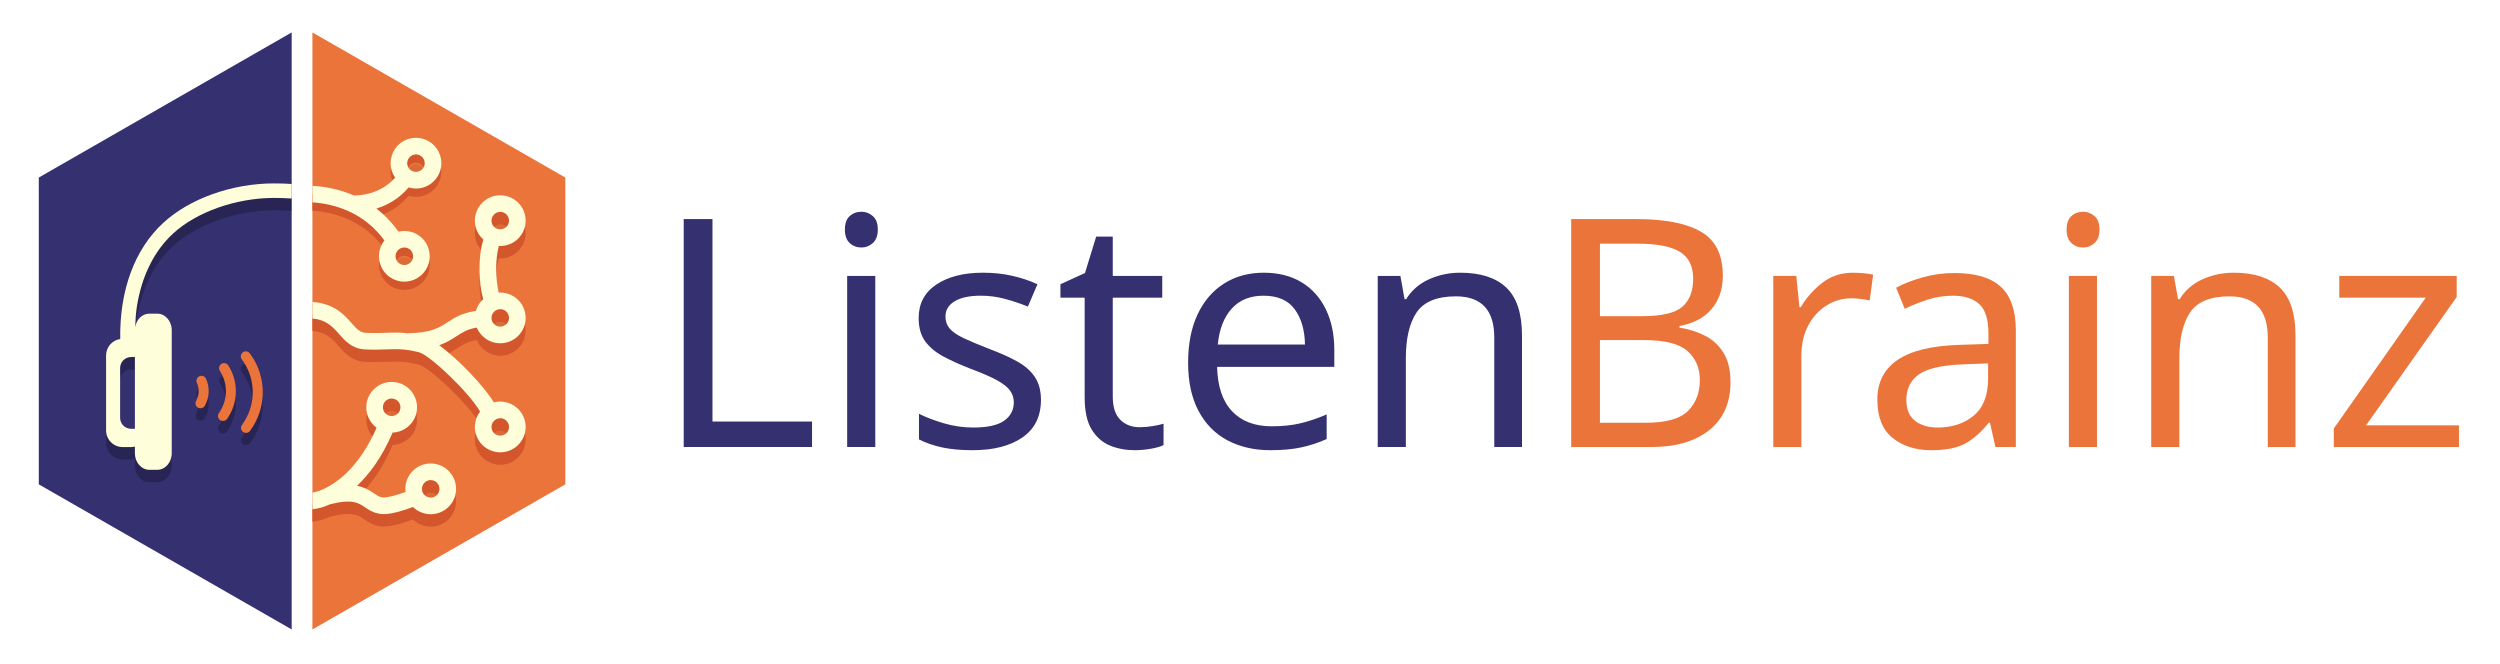
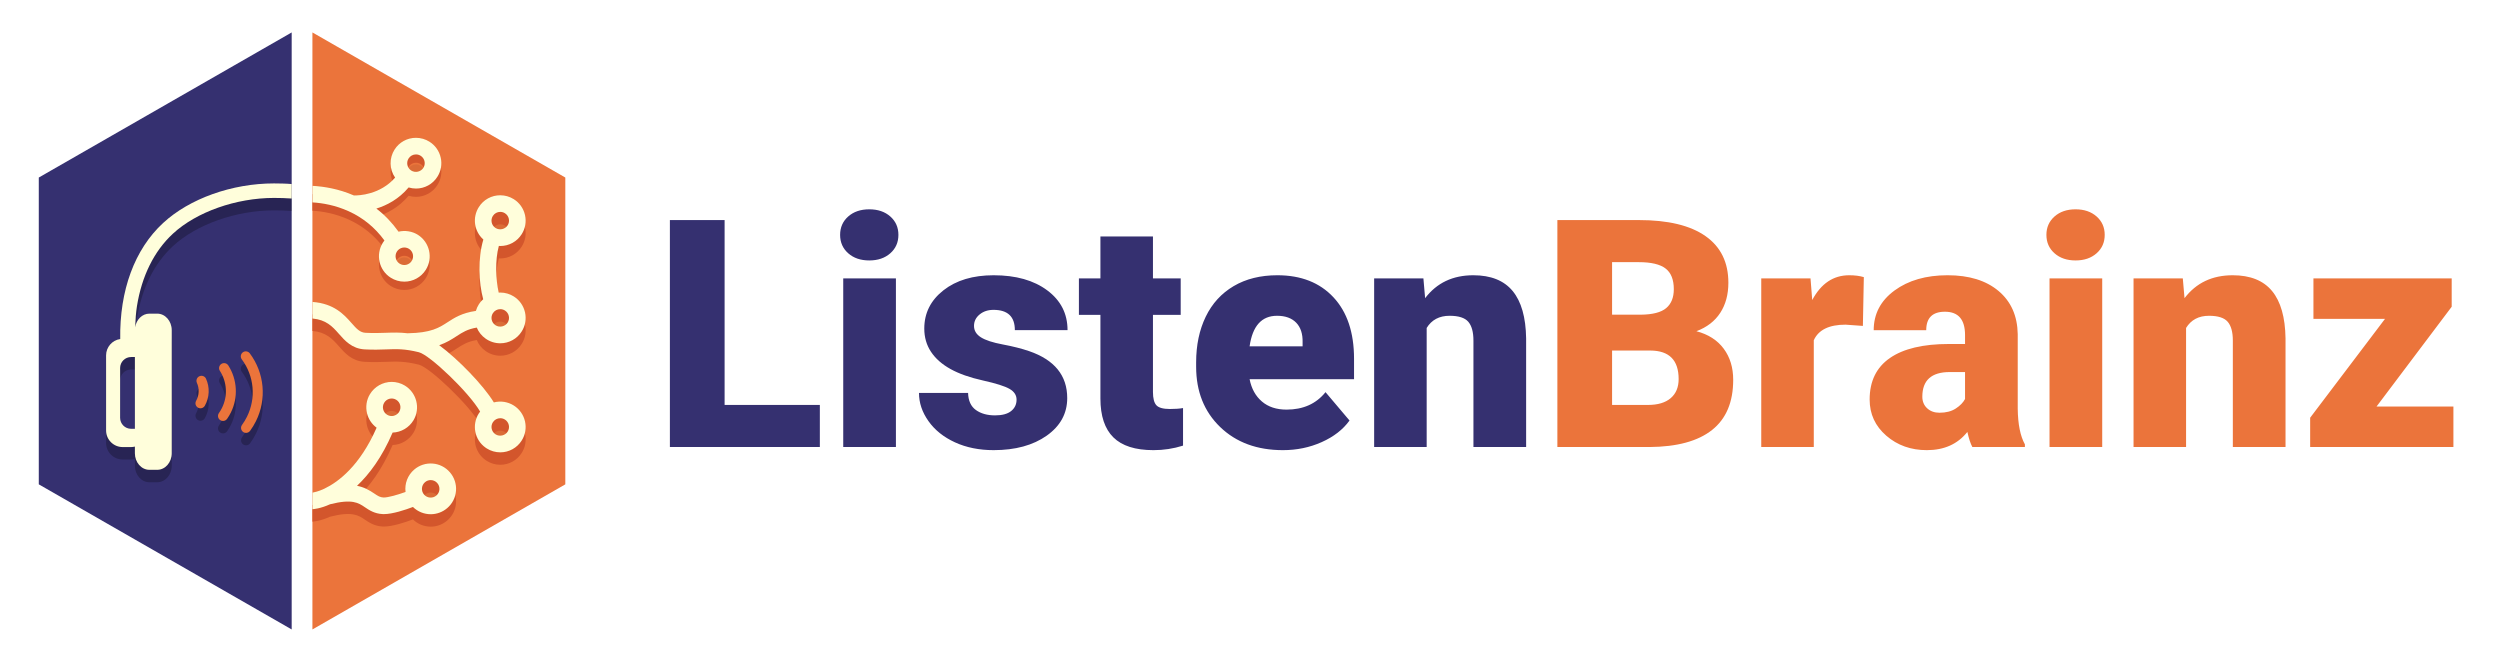
- <svg xmlns="http://www.w3.org/2000/svg" xmlns:xlink="http://www.w3.org/1999/xlink" viewBox="0 0 603 160">
-   <defs>
-     <path id="a" d="M0 0h603v160H0z" />
-   </defs>
-   <clipPath id="b">
-     <use xlink:href="#a" overflow="visible" />
-   </clipPath>
-   <path clip-path="url(#b)" fill="#EB743B" d="M75.354 7.823v144l61-35v-74z" />
-   <path clip-path="url(#b)" fill="#353070" d="M70.354 7.823l-61 35v74l61 35z" />
-   <g clip-path="url(#b)">
+ <svg xmlns="http://www.w3.org/2000/svg" xmlns:xlink="http://www.w3.org/1999/xlink" width="603" height="160">
+   <path fill="#EB743B" d="M75.354 7.823v144l61-35v-74z" />
+   <path fill="#353070" d="M70.354 7.823l-61 35v74l61 35z" />
+   <g opacity=".07">
    <defs>
-       <path id="c" d="M0 0h603v160H0z" />
+       <path id="a" d="M75.354 33.239h51.433v90.792H75.354z" />
    </defs>
-     <clipPath id="d">
-       <use xlink:href="#c" overflow="visible" />
+     <clipPath id="b">
+       <use xlink:href="#a" overflow="visible" />
    </clipPath>
-     <g opacity=".07" clip-path="url(#d)">
-       <defs>
-         <path id="e" d="M75.354 33.239h51.433v90.792H75.354z" />
-       </defs>
-       <clipPath id="f">
-         <use xlink:href="#e" overflow="visible" />
-       </clipPath>
-       <path clip-path="url(#f)" d="M92.657 99.557a2.1 2.1 0 011.819-1.03c.378 0 .752.104 1.078.297a2.12 2.12 0 01.735 2.898 2.097 2.097 0 01-1.817 1.032c-.379 0-.755-.105-1.084-.301a2.092 2.092 0 01-.964-1.294 2.1 2.1 0 01.233-1.602m12.602 22.362a2.121 2.121 0 01-2.981-.225 2.116 2.116 0 01.231-2.981 2.08 2.08 0 011.373-.512 2.117 2.117 0 012.109 2.278 2.086 2.086 0 01-.732 1.44M95.734 63.08a2.128 2.128 0 012.916-.656 2.12 2.12 0 01.66 2.919 2.115 2.115 0 01-2.919.661 2.128 2.128 0 01-.657-2.924m6.379-20.187c-.6.951-1.937 1.271-2.912.653l-.096-.062a2.107 2.107 0 01-.557-2.851 2.093 2.093 0 011.784-.98 2.11 2.11 0 011.781 3.24M118.88 54.491a2.096 2.096 0 011.783-.98c.4 0 .79.113 1.125.325.481.304.813.775.937 1.33a2.08 2.08 0 01-.28 1.584c-.597.951-1.938 1.273-2.912.653l-.093-.062a2.105 2.105 0 01-.56-2.85m0 23.463a2.096 2.096 0 011.783-.98c.4 0 .79.112 1.125.326.481.304.813.774.937 1.329a2.083 2.083 0 01-.28 1.585c-.597.95-1.938 1.271-2.912.652l-.093-.062a2.105 2.105 0 01-.56-2.85m0 26.303a2.099 2.099 0 011.783-.98c.4 0 .79.113 1.125.326.481.304.813.775.937 1.33a2.08 2.08 0 01-.28 1.584c-.597.951-1.938 1.271-2.912.653l-.093-.062a2.107 2.107 0 01-.56-2.851" />
-       <path clip-path="url(#f)" d="M108.53 113.927a6.11 6.11 0 00-8.631-.662 6.12 6.12 0 00-2.087 5.396c-1.949.701-4.258 1.366-5.328 1.332-.822-.043-1.302-.345-2.224-.971-1.172-.795-2.418-1.512-4.149-1.847 2.936-2.761 6.009-6.83 8.584-12.834a6.15 6.15 0 005.039-2.972c1.724-2.896.773-6.659-2.124-8.394a6.133 6.133 0 00-3.134-.864 6.154 6.154 0 00-5.261 2.986 6.079 6.079 0 00-.678 4.636 6.075 6.075 0 002.302 3.429c-4.053 9.218-9.219 13.08-12.565 14.685a2.016 2.016 0 00-.361.168c-1.186.531-2.05.704-2.558.808v4c.275-.03 1.884-.118 4.247-1.192 5.347-1.357 6.839-.354 8.407.709 1.021.692 2.291 1.554 4.263 1.655.099.006.204.009.308.009 2.11 0 5.172-1.022 7.021-1.723a6.132 6.132 0 004.285 1.75 6.112 6.112 0 003.983-1.476 6.072 6.072 0 002.119-4.176 6.072 6.072 0 00-1.458-4.452M92.657 97.151a2.114 2.114 0 013.632 2.165 2.097 2.097 0 01-1.817 1.032c-.379 0-.755-.105-1.084-.301a2.092 2.092 0 01-.964-1.294 2.101 2.101 0 01.233-1.602m12.602 22.363a2.121 2.121 0 01-2.981-.225 2.116 2.116 0 01.231-2.981 2.08 2.08 0 011.373-.512 2.117 2.117 0 012.109 2.278 2.086 2.086 0 01-.732 1.44M106.304 38.027a6.088 6.088 0 00-2.708-3.844 6.12 6.12 0 00-3.264-.944 6.076 6.076 0 00-5.174 2.85 6.108 6.108 0 00.144 6.758c-3.646 4.124-8.707 4.314-9.943 4.293-3.692-1.604-7.234-2.164-10.005-2.317v3.996c2.442.144 5.553.686 8.748 2.136.005.002.01.002.015.005 3.445 1.562 6.334 3.927 8.607 7.041a6.364 6.364 0 00-.381.538c-1.796 2.854-.943 6.643 1.903 8.444.98.622 2.111.951 3.269.951a6.105 6.105 0 005.183-2.851c1.806-2.851.951-6.642-1.908-8.453-1.384-.872-3.092-1.114-4.667-.755-1.538-2.155-3.323-4.017-5.345-5.567 2.517-.778 5.401-2.268 7.78-5.095a6.18 6.18 0 001.77.266 6.08 6.08 0 005.172-2.848 6.053 6.053 0 00.804-4.604m-10.57 22.647a2.128 2.128 0 012.916-.656 2.12 2.12 0 01.66 2.919 2.115 2.115 0 01-2.919.661 2.128 2.128 0 01-.657-2.924m6.379-20.187c-.6.951-1.937 1.271-2.912.653l-.096-.062a2.107 2.107 0 01-.557-2.851 2.093 2.093 0 011.784-.98 2.11 2.11 0 011.781 3.24" />
-       <path clip-path="url(#f)" d="M115 79.011a6.036 6.036 0 002.11 2.649 6.098 6.098 0 003.55 1.14 6.083 6.083 0 005.173-2.848 6.064 6.064 0 00.805-4.605 6.103 6.103 0 00-2.709-3.844 6.128 6.128 0 00-3.266-.944c-.125 0-.25.008-.375.018-.71-3.158-.919-7.769.035-11.265.113.011.225.024.337.024a6.08 6.08 0 005.173-2.848 6.062 6.062 0 00.805-4.604 6.103 6.103 0 00-2.709-3.844 6.128 6.128 0 00-3.266-.944 6.079 6.079 0 00-5.173 2.85 6.104 6.104 0 001.025 7.764c.021.02.048.037.071.059-1.349 4.518-1.145 10.324-.036 14.417-.144.132-.294.254-.426.399a6.327 6.327 0 00-.634.825 6.2 6.2 0 00-.71 1.578c-3.371.488-5.198 1.671-6.824 2.729-2.035 1.324-3.961 2.572-9.636 2.666-1.963-.23-3.552-.178-5.29-.116-1.43.052-2.91.105-4.848.003-1.335-.071-2.104-.882-3.458-2.424-1.803-2.055-4.219-4.648-9.369-5.022v4c3.295.299 4.796 1.887 6.356 3.667 1.487 1.694 3.175 3.615 6.256 3.782 2.118.114 3.76.052 5.208.001 2.491-.092 4.453-.161 7.855.683 2.608.644 12.099 9.674 14.774 14.323-.109.142-.219.282-.314.434-1.743 2.755-1.026 6.385 1.62 8.251.072.052.151.104.283.191.981.621 2.11.948 3.267.948a6.081 6.081 0 005.173-2.849 6.06 6.06 0 00.805-4.603 6.1 6.1 0 00-2.709-3.845 6.128 6.128 0 00-4.809-.749c-2.56-4.188-8.652-10.455-13.189-13.792 1.813-.628 3.05-1.436 4.212-2.188 1.427-.93 2.614-1.69 4.857-2.067m3.88-26.926a2.096 2.096 0 011.783-.98c.4 0 .79.113 1.125.325.481.304.813.775.937 1.33a2.08 2.08 0 01-.28 1.584c-.597.951-1.938 1.273-2.912.653l-.093-.062a2.105 2.105 0 01-.56-2.85m0 23.463a2.096 2.096 0 011.783-.98c.4 0 .79.112 1.125.326.481.304.813.774.937 1.329a2.083 2.083 0 01-.28 1.585c-.597.95-1.938 1.272-2.912.652l-.093-.062a2.105 2.105 0 01-.56-2.85m0 26.304a2.099 2.099 0 011.783-.98c.4 0 .79.113 1.125.326.481.304.813.775.937 1.33a2.08 2.08 0 01-.28 1.584c-.597.951-1.938 1.271-2.912.653l-.093-.062a2.107 2.107 0 01-.56-2.851" />
-     </g>
-     <path clip-path="url(#d)" fill="#D3562C" d="M108.53 116.927a6.11 6.11 0 00-8.631-.662 6.12 6.12 0 00-2.087 5.396c-1.949.701-4.258 1.366-5.328 1.332-.822-.043-1.302-.345-2.224-.971-1.172-.795-2.418-1.512-4.149-1.847 2.936-2.761 6.009-6.83 8.584-12.834a6.15 6.15 0 005.039-2.972c1.724-2.896.773-6.659-2.124-8.394a6.133 6.133 0 00-3.134-.864 6.154 6.154 0 00-5.261 2.986 6.079 6.079 0 00-.678 4.636 6.075 6.075 0 002.302 3.429c-4.053 9.218-9.219 13.08-12.565 14.685a2.016 2.016 0 00-.361.168c-1.186.531-2.05.704-2.558.808v4c.275-.03 1.884-.118 4.247-1.192 5.347-1.357 6.839-.354 8.407.709 1.021.692 2.291 1.554 4.263 1.655.099.006.204.009.308.009 2.11 0 5.172-1.022 7.021-1.723a6.132 6.132 0 004.285 1.75 6.112 6.112 0 003.983-1.476 6.072 6.072 0 002.119-4.176 6.072 6.072 0 00-1.458-4.452m-15.873-16.776a2.114 2.114 0 013.632 2.165 2.097 2.097 0 01-1.817 1.032c-.379 0-.755-.105-1.084-.301a2.092 2.092 0 01-.964-1.294 2.101 2.101 0 01.233-1.602m12.602 22.363a2.121 2.121 0 01-2.981-.225 2.116 2.116 0 01.231-2.981 2.08 2.08 0 011.373-.512 2.117 2.117 0 012.109 2.278 2.086 2.086 0 01-.732 1.44" />
-     <path clip-path="url(#d)" d="M84.355 53.434" />
-     <path clip-path="url(#d)" fill="#D3562C" d="M106.304 40.031a6.088 6.088 0 00-2.708-3.844 6.12 6.12 0 00-3.264-.944 6.076 6.076 0 00-5.174 2.85 6.108 6.108 0 00.144 6.758c-3.646 4.124-8.707 4.314-9.943 4.293-3.692-1.604-7.234-2.164-10.005-2.317v3.996c2.442.144 5.553.686 8.748 2.136.005.002.01.002.015.005 3.445 1.562 6.334 3.927 8.607 7.041a6.206 6.206 0 00-.381.538c-1.796 2.854-.943 6.643 1.903 8.444.98.622 2.111.951 3.269.951a6.105 6.105 0 005.183-2.851c1.806-2.851.951-6.642-1.908-8.453-1.384-.872-3.092-1.114-4.667-.755-1.538-2.155-3.323-4.017-5.345-5.567 2.517-.778 5.401-2.268 7.78-5.095a6.18 6.18 0 001.77.266 6.08 6.08 0 005.172-2.849 6.05 6.05 0 00.804-4.603m-10.57 22.647a2.128 2.128 0 012.916-.656 2.12 2.12 0 01.66 2.919 2.115 2.115 0 01-2.919.661 2.128 2.128 0 01-.657-2.924m6.379-20.187c-.6.951-1.937 1.271-2.912.653l-.096-.062a2.107 2.107 0 01-.557-2.851 2.093 2.093 0 011.784-.98 2.11 2.11 0 011.781 3.24" />
-     <path clip-path="url(#d)" fill="#D3562C" d="M115 82.011a6.036 6.036 0 002.11 2.649 6.098 6.098 0 003.55 1.14 6.081 6.081 0 005.173-2.849 6.063 6.063 0 00.805-4.604 6.103 6.103 0 00-2.709-3.844 6.128 6.128 0 00-3.266-.944c-.125 0-.25.008-.375.018-.71-3.158-.919-7.769.035-11.265.113.011.225.024.337.024a6.08 6.08 0 005.173-2.848 6.062 6.062 0 00.805-4.604 6.103 6.103 0 00-2.709-3.844 6.128 6.128 0 00-3.266-.944 6.079 6.079 0 00-5.173 2.85 6.104 6.104 0 001.025 7.764c.021.02.048.037.071.059-1.349 4.518-1.145 10.324-.036 14.417-.144.132-.294.254-.426.399a6.327 6.327 0 00-.634.825 6.2 6.2 0 00-.71 1.578c-3.371.488-5.198 1.671-6.824 2.729-2.035 1.323-3.961 2.571-9.636 2.665-1.963-.23-3.552-.178-5.29-.116-1.43.052-2.91.105-4.848.003-1.335-.071-2.104-.882-3.458-2.424-1.803-2.055-4.219-4.648-9.369-5.022v4c3.295.298 4.796 1.887 6.356 3.667 1.487 1.694 3.175 3.615 6.256 3.782 2.118.114 3.76.052 5.208.001 2.491-.092 4.453-.161 7.855.683 2.608.644 12.099 9.674 14.774 14.323-.109.142-.219.282-.314.434-1.743 2.755-1.026 6.385 1.62 8.251.072.052.151.104.283.191.981.621 2.11.948 3.267.948a6.081 6.081 0 005.173-2.849 6.06 6.06 0 00.805-4.603 6.1 6.1 0 00-2.709-3.845 6.128 6.128 0 00-4.809-.749c-2.56-4.188-8.652-10.455-13.189-13.792 1.813-.628 3.05-1.436 4.212-2.188 1.427-.929 2.614-1.689 4.857-2.066m3.88-26.926a2.096 2.096 0 011.783-.98c.4 0 .79.113 1.125.325.481.304.813.775.937 1.33a2.08 2.08 0 01-.28 1.584c-.597.951-1.938 1.273-2.912.653l-.093-.062a2.105 2.105 0 01-.56-2.85m0 23.463a2.096 2.096 0 011.783-.98c.4 0 .79.112 1.125.326.481.304.813.774.937 1.329a2.084 2.084 0 01-.28 1.585c-.597.95-1.938 1.271-2.912.652l-.093-.062a2.105 2.105 0 01-.56-2.85m0 26.304a2.099 2.099 0 011.783-.98c.4 0 .79.113 1.125.326.481.304.813.775.937 1.33a2.08 2.08 0 01-.28 1.584c-.597.951-1.938 1.271-2.912.653l-.093-.062a2.107 2.107 0 01-.56-2.851" />
-     <path clip-path="url(#d)" fill="#FFFEDB" d="M108.53 113.927a6.11 6.11 0 00-8.631-.662 6.12 6.12 0 00-2.087 5.396c-1.949.701-4.258 1.366-5.328 1.332-.822-.043-1.302-.345-2.224-.971-1.172-.795-2.418-1.512-4.149-1.847 2.936-2.761 6.009-6.83 8.584-12.834a6.15 6.15 0 005.039-2.972c1.724-2.896.773-6.659-2.124-8.394a6.133 6.133 0 00-3.134-.864 6.154 6.154 0 00-5.261 2.986 6.079 6.079 0 00-.678 4.636 6.075 6.075 0 002.302 3.429c-4.053 9.218-9.219 13.08-12.565 14.685a2.016 2.016 0 00-.361.168c-1.186.531-2.05.704-2.558.808v4c.275-.03 1.884-.118 4.247-1.192 5.347-1.357 6.839-.354 8.407.709 1.021.692 2.291 1.554 4.263 1.655.099.006.204.009.308.009 2.11 0 5.172-1.022 7.021-1.723a6.132 6.132 0 004.285 1.75 6.112 6.112 0 003.983-1.476 6.072 6.072 0 002.119-4.176 6.072 6.072 0 00-1.458-4.452M92.657 97.151a2.114 2.114 0 013.632 2.165 2.097 2.097 0 01-1.817 1.032c-.379 0-.755-.105-1.084-.301a2.092 2.092 0 01-.964-1.294 2.101 2.101 0 01.233-1.602m12.602 22.363a2.121 2.121 0 01-2.981-.225 2.116 2.116 0 01.231-2.981 2.08 2.08 0 011.373-.512 2.117 2.117 0 012.109 2.278 2.086 2.086 0 01-.732 1.44M106.304 38.027a6.088 6.088 0 00-2.708-3.844 6.12 6.12 0 00-3.264-.944 6.076 6.076 0 00-5.174 2.85 6.108 6.108 0 00.144 6.758c-3.646 4.124-8.707 4.314-9.943 4.293-3.692-1.604-7.234-2.164-10.005-2.317v3.996c2.442.144 5.553.686 8.748 2.136.005.002.01.002.015.005 3.445 1.562 6.334 3.927 8.607 7.041a6.364 6.364 0 00-.381.538c-1.796 2.854-.943 6.643 1.903 8.444.98.622 2.111.951 3.269.951a6.105 6.105 0 005.183-2.851c1.806-2.851.951-6.642-1.908-8.453-1.384-.872-3.092-1.114-4.667-.755-1.538-2.155-3.323-4.017-5.345-5.567 2.517-.778 5.401-2.268 7.78-5.095a6.18 6.18 0 001.77.266 6.08 6.08 0 005.172-2.848 6.053 6.053 0 00.804-4.604m-10.57 22.647a2.128 2.128 0 012.916-.656 2.12 2.12 0 01.66 2.919 2.115 2.115 0 01-2.919.661 2.128 2.128 0 01-.657-2.924m6.379-20.187c-.6.951-1.937 1.271-2.912.653l-.096-.062a2.107 2.107 0 01-.557-2.851 2.093 2.093 0 011.784-.98 2.11 2.11 0 011.781 3.24" />
-     <path clip-path="url(#d)" fill="#FFFEDB" d="M115 79.011a6.036 6.036 0 002.11 2.649 6.098 6.098 0 003.55 1.14 6.083 6.083 0 005.173-2.848 6.064 6.064 0 00.805-4.605 6.103 6.103 0 00-2.709-3.844 6.128 6.128 0 00-3.266-.944c-.125 0-.25.008-.375.018-.71-3.158-.919-7.769.035-11.265.113.011.225.024.337.024a6.08 6.08 0 005.173-2.848 6.062 6.062 0 00.805-4.604 6.103 6.103 0 00-2.709-3.844 6.128 6.128 0 00-3.266-.944 6.079 6.079 0 00-5.173 2.85 6.104 6.104 0 001.025 7.764c.021.02.048.037.071.059-1.349 4.518-1.145 10.324-.036 14.417-.144.132-.294.254-.426.399a6.327 6.327 0 00-.634.825 6.2 6.2 0 00-.71 1.578c-3.371.488-5.198 1.671-6.824 2.729-2.035 1.324-3.961 2.572-9.636 2.666-1.963-.23-3.552-.178-5.29-.116-1.43.052-2.91.105-4.848.003-1.335-.071-2.104-.882-3.458-2.424-1.803-2.055-4.219-4.648-9.369-5.022v4c3.295.299 4.796 1.887 6.356 3.667 1.487 1.694 3.175 3.615 6.256 3.782 2.118.114 3.76.052 5.208.001 2.491-.092 4.453-.161 7.855.683 2.608.644 12.099 9.674 14.774 14.323-.109.142-.219.282-.314.434-1.743 2.755-1.026 6.385 1.62 8.251.072.052.151.104.283.191.981.621 2.11.948 3.267.948a6.081 6.081 0 005.173-2.849 6.06 6.06 0 00.805-4.603 6.1 6.1 0 00-2.709-3.845 6.128 6.128 0 00-4.809-.749c-2.56-4.188-8.652-10.455-13.189-13.792 1.813-.628 3.05-1.436 4.212-2.188 1.427-.93 2.614-1.69 4.857-2.067m3.88-26.926a2.096 2.096 0 011.783-.98c.4 0 .79.113 1.125.325.481.304.813.775.937 1.33a2.08 2.08 0 01-.28 1.584c-.597.951-1.938 1.273-2.912.653l-.093-.062a2.105 2.105 0 01-.56-2.85m0 23.463a2.096 2.096 0 011.783-.98c.4 0 .79.112 1.125.326.481.304.813.774.937 1.329a2.083 2.083 0 01-.28 1.585c-.597.95-1.938 1.272-2.912.652l-.093-.062a2.105 2.105 0 01-.56-2.85m0 26.304a2.099 2.099 0 011.783-.98c.4 0 .79.113 1.125.326.481.304.813.775.937 1.33a2.08 2.08 0 01-.28 1.584c-.597.951-1.938 1.271-2.912.653l-.093-.062a2.107 2.107 0 01-.56-2.851" />
-     <g clip-path="url(#d)">
-       <g opacity=".25">
-         <path d="M53.783 104.537c-.239 0-.48-.072-.691-.219a1.21 1.21 0 01-.29-1.684c.273-.387.519-.799.73-1.227a9.028 9.028 0 00-.501-8.961 1.208 1.208 0 112.032-1.307c2.176 3.389 2.42 7.736.633 11.34a11.833 11.833 0 01-.92 1.547 1.204 1.204 0 01-.993.511M59.339 107.414a1.207 1.207 0 01-.968-1.922c.453-.615.854-1.279 1.198-1.973a13.243 13.243 0 00-1.251-13.846 1.207 1.207 0 111.937-1.441 15.643 15.643 0 011.478 16.357c-.404.818-.88 1.604-1.414 2.33a1.213 1.213 0 01-.98.495M48.345 101.486a1.21 1.21 0 01-1.045-1.802 4.802 4.802 0 00.18-4.369 1.208 1.208 0 012.193-1.01 7.22 7.22 0 01-.271 6.57 1.209 1.209 0 01-1.057.611" />
-       </g>
-       <g fill="#EB743B">
-         <path d="M53.783 101.537c-.239 0-.48-.072-.691-.219a1.21 1.21 0 01-.29-1.684c.273-.387.519-.799.73-1.227a9.028 9.028 0 00-.501-8.961 1.208 1.208 0 112.032-1.307c2.176 3.389 2.42 7.736.633 11.34a11.833 11.833 0 01-.92 1.547 1.204 1.204 0 01-.993.511M59.339 104.414a1.207 1.207 0 01-.968-1.922c.453-.615.854-1.279 1.198-1.973a13.243 13.243 0 00-1.251-13.846 1.207 1.207 0 111.937-1.441 15.643 15.643 0 011.478 16.357c-.404.818-.88 1.604-1.414 2.33a1.213 1.213 0 01-.98.495M48.345 98.486a1.21 1.21 0 01-1.045-1.802 4.802 4.802 0 00.18-4.369 1.208 1.208 0 012.193-1.01 7.22 7.22 0 01-.271 6.57 1.209 1.209 0 01-1.057.611" />
-       </g>
-     </g>
-     <g clip-path="url(#d)">
-       <path d="M66.082 47.24c-10.12 0-20.365 3.656-26.736 9.543-6.886 6.361-10.521 16.245-10.348 27.989a3.99 3.99 0 00-3.41 3.941v18.119a4 4 0 004 4h2.033c.316 0 .619-.047.914-.115v1.602c0 2.209 1.565 4 3.495 4h1.898c1.93 0 3.495-1.791 3.495-4V82.65c0-2.209-1.565-4-3.495-4H36.03c-1.717 0-3.138 1.42-3.432 3.288.065-1.855.204-3.652.435-5.096 1.154-7.232 4.119-13.268 8.688-17.488 5.664-5.232 15.226-8.613 24.361-8.613 1.042 0 3.241.043 4.277.143v-3.49c-1.2-.117-3.163-.154-4.277-.154zm-34.459 59.188a2.652 2.652 0 01-2.651-2.65v-12.01a2.651 2.651 0 012.651-2.652h.913v17.312h-.913z" opacity=".25" />
-       <path fill="#FFFEDB" d="M66.082 44.24c-10.12 0-20.365 3.656-26.736 9.543-6.886 6.361-10.521 16.245-10.348 27.989a3.99 3.99 0 00-3.41 3.941v18.119a4 4 0 004 4h2.033c.316 0 .619-.047.914-.115v1.602c0 2.209 1.565 4 3.495 4h1.898c1.93 0 3.495-1.791 3.495-4V79.65c0-2.209-1.565-4-3.495-4H36.03c-1.717 0-3.138 1.42-3.432 3.287.065-1.854.204-3.651.435-5.096 1.154-7.232 4.119-13.268 8.688-17.488 5.664-5.232 15.226-8.613 24.361-8.613 1.042 0 3.241.043 4.277.143v-3.49c-1.2-.116-3.163-.153-4.277-.153zm-34.459 59.188a2.652 2.652 0 01-2.651-2.65v-12.01a2.651 2.651 0 012.651-2.652h.913v17.312h-.913z" />
-     </g>
+     <path clip-path="url(#b)" d="M92.657 99.557a2.1 2.1 0 011.819-1.03c.378 0 .752.104 1.078.297a2.12 2.12 0 01.735 2.898 2.097 2.097 0 01-1.817 1.032c-.379 0-.755-.105-1.084-.301a2.092 2.092 0 01-.964-1.294 2.1 2.1 0 01.233-1.602m12.602 22.362a2.121 2.121 0 01-2.981-.225 2.116 2.116 0 01.231-2.981 2.08 2.08 0 011.373-.512 2.117 2.117 0 012.109 2.278 2.086 2.086 0 01-.732 1.44M95.734 63.08a2.128 2.128 0 012.916-.656 2.12 2.12 0 01.66 2.919 2.115 2.115 0 01-2.919.661 2.128 2.128 0 01-.657-2.924m6.379-20.187c-.6.951-1.937 1.271-2.912.653l-.096-.062a2.107 2.107 0 01-.557-2.851 2.093 2.093 0 011.784-.98 2.11 2.11 0 011.781 3.24M118.88 54.491a2.096 2.096 0 011.783-.98c.4 0 .79.113 1.125.325.481.304.813.775.937 1.33a2.08 2.08 0 01-.28 1.584c-.597.951-1.938 1.273-2.912.653l-.093-.062a2.105 2.105 0 01-.56-2.85m0 23.463a2.096 2.096 0 011.783-.98c.4 0 .79.112 1.125.326.481.304.813.774.937 1.329a2.083 2.083 0 01-.28 1.585c-.597.95-1.938 1.271-2.912.652l-.093-.062a2.105 2.105 0 01-.56-2.85m0 26.303a2.099 2.099 0 011.783-.98c.4 0 .79.113 1.125.326.481.304.813.775.937 1.33a2.08 2.08 0 01-.28 1.584c-.597.951-1.938 1.271-2.912.653l-.093-.062a2.107 2.107 0 01-.56-2.851" />
+     <path clip-path="url(#b)" d="M108.53 113.927a6.11 6.11 0 00-8.631-.662 6.12 6.12 0 00-2.087 5.396c-1.949.701-4.258 1.366-5.328 1.332-.822-.043-1.302-.345-2.224-.971-1.172-.795-2.418-1.512-4.149-1.847 2.936-2.761 6.009-6.83 8.584-12.834a6.15 6.15 0 005.039-2.972c1.724-2.896.773-6.659-2.124-8.394a6.133 6.133 0 00-3.134-.864 6.154 6.154 0 00-5.261 2.986 6.079 6.079 0 00-.678 4.636 6.075 6.075 0 002.302 3.429c-4.053 9.218-9.219 13.08-12.565 14.685a2.016 2.016 0 00-.361.168c-1.186.531-2.05.704-2.558.808v4c.275-.03 1.884-.118 4.247-1.192 5.347-1.357 6.839-.354 8.407.709 1.021.692 2.291 1.554 4.263 1.655.099.006.204.009.308.009 2.11 0 5.172-1.022 7.021-1.723a6.132 6.132 0 004.285 1.75 6.112 6.112 0 003.983-1.476 6.072 6.072 0 002.119-4.176 6.072 6.072 0 00-1.458-4.452M92.657 97.151a2.114 2.114 0 013.632 2.165 2.097 2.097 0 01-1.817 1.032c-.379 0-.755-.105-1.084-.301a2.092 2.092 0 01-.964-1.294 2.101 2.101 0 01.233-1.602m12.602 22.363a2.121 2.121 0 01-2.981-.225 2.116 2.116 0 01.231-2.981 2.08 2.08 0 011.373-.512 2.117 2.117 0 012.109 2.278 2.086 2.086 0 01-.732 1.44M106.304 38.027a6.088 6.088 0 00-2.708-3.844 6.12 6.12 0 00-3.264-.944 6.076 6.076 0 00-5.174 2.85 6.108 6.108 0 00.144 6.758c-3.646 4.124-8.707 4.314-9.943 4.293-3.692-1.604-7.234-2.164-10.005-2.317v3.996c2.442.144 5.553.686 8.748 2.136.005.002.01.002.015.005 3.445 1.562 6.334 3.927 8.607 7.041a6.364 6.364 0 00-.381.538c-1.796 2.854-.943 6.643 1.903 8.444.98.622 2.111.951 3.269.951a6.105 6.105 0 005.183-2.851c1.806-2.851.951-6.642-1.908-8.453-1.384-.872-3.092-1.114-4.667-.755-1.538-2.155-3.323-4.017-5.345-5.567 2.517-.778 5.401-2.268 7.78-5.095a6.18 6.18 0 001.77.266 6.08 6.08 0 005.172-2.848 6.053 6.053 0 00.804-4.604m-10.57 22.647a2.128 2.128 0 012.916-.656 2.12 2.12 0 01.66 2.919 2.115 2.115 0 01-2.919.661 2.128 2.128 0 01-.657-2.924m6.379-20.187c-.6.951-1.937 1.271-2.912.653l-.096-.062a2.107 2.107 0 01-.557-2.851 2.093 2.093 0 011.784-.98 2.11 2.11 0 011.781 3.24" />
+     <path clip-path="url(#b)" d="M115 79.011a6.036 6.036 0 002.11 2.649 6.098 6.098 0 003.55 1.14 6.083 6.083 0 005.173-2.848 6.064 6.064 0 00.805-4.605 6.103 6.103 0 00-2.709-3.844 6.128 6.128 0 00-3.266-.944c-.125 0-.25.008-.375.018-.71-3.158-.919-7.769.035-11.265.113.011.225.024.337.024a6.08 6.08 0 005.173-2.848 6.062 6.062 0 00.805-4.604 6.103 6.103 0 00-2.709-3.844 6.128 6.128 0 00-3.266-.944 6.079 6.079 0 00-5.173 2.85 6.104 6.104 0 001.025 7.764c.021.02.048.037.071.059-1.349 4.518-1.145 10.324-.036 14.417-.144.132-.294.254-.426.399a6.327 6.327 0 00-.634.825 6.2 6.2 0 00-.71 1.578c-3.371.488-5.198 1.671-6.824 2.729-2.035 1.324-3.961 2.572-9.636 2.666-1.963-.23-3.552-.178-5.29-.116-1.43.052-2.91.105-4.848.003-1.335-.071-2.104-.882-3.458-2.424-1.803-2.055-4.219-4.648-9.369-5.022v4c3.295.299 4.796 1.887 6.356 3.667 1.487 1.694 3.175 3.615 6.256 3.782 2.118.114 3.76.052 5.208.001 2.491-.092 4.453-.161 7.855.683 2.608.644 12.099 9.674 14.774 14.323-.109.142-.219.282-.314.434-1.743 2.755-1.026 6.385 1.62 8.251.072.052.151.104.283.191.981.621 2.11.948 3.267.948a6.081 6.081 0 005.173-2.849 6.06 6.06 0 00.805-4.603 6.1 6.1 0 00-2.709-3.845 6.128 6.128 0 00-4.809-.749c-2.56-4.188-8.652-10.455-13.189-13.792 1.813-.628 3.05-1.436 4.212-2.188 1.427-.93 2.614-1.69 4.857-2.067m3.88-26.926a2.096 2.096 0 011.783-.98c.4 0 .79.113 1.125.325.481.304.813.775.937 1.33a2.08 2.08 0 01-.28 1.584c-.597.951-1.938 1.273-2.912.653l-.093-.062a2.105 2.105 0 01-.56-2.85m0 23.463a2.096 2.096 0 011.783-.98c.4 0 .79.112 1.125.326.481.304.813.774.937 1.329a2.083 2.083 0 01-.28 1.585c-.597.95-1.938 1.272-2.912.652l-.093-.062a2.105 2.105 0 01-.56-2.85m0 26.304a2.099 2.099 0 011.783-.98c.4 0 .79.113 1.125.326.481.304.813.775.937 1.33a2.08 2.08 0 01-.28 1.584c-.597.951-1.938 1.271-2.912.653l-.093-.062a2.107 2.107 0 01-.56-2.851" />
  </g>
-   <g clip-path="url(#b)">
-     <text transform="translate(157.442 107.823)" fill="#353070" font-family="'Roboto-Black'" font-size="77">Listen</text>
+   <path fill="#D3562C" d="M108.53 116.927a6.11 6.11 0 00-8.631-.662 6.12 6.12 0 00-2.087 5.396c-1.949.701-4.258 1.366-5.328 1.332-.822-.043-1.302-.345-2.224-.971-1.172-.795-2.418-1.512-4.149-1.847 2.936-2.761 6.009-6.83 8.584-12.834a6.15 6.15 0 005.039-2.972c1.724-2.896.773-6.659-2.124-8.394a6.133 6.133 0 00-3.134-.864 6.154 6.154 0 00-5.261 2.986 6.079 6.079 0 00-.678 4.636 6.075 6.075 0 002.302 3.429c-4.053 9.218-9.219 13.08-12.565 14.685a2.016 2.016 0 00-.361.168c-1.186.531-2.05.704-2.558.808v4c.275-.03 1.884-.118 4.247-1.192 5.347-1.357 6.839-.354 8.407.709 1.021.692 2.291 1.554 4.263 1.655.099.006.204.009.308.009 2.11 0 5.172-1.022 7.021-1.723a6.132 6.132 0 004.285 1.75 6.112 6.112 0 003.983-1.476 6.072 6.072 0 002.119-4.176 6.072 6.072 0 00-1.458-4.452m-15.873-16.776a2.114 2.114 0 013.632 2.165 2.097 2.097 0 01-1.817 1.032c-.379 0-.755-.105-1.084-.301a2.092 2.092 0 01-.964-1.294 2.101 2.101 0 01.233-1.602m12.602 22.363a2.121 2.121 0 01-2.981-.225 2.116 2.116 0 01.231-2.981 2.08 2.08 0 011.373-.512 2.117 2.117 0 012.109 2.278 2.086 2.086 0 01-.732 1.44" />
+   <path d="M84.355 53.434" />
+   <path fill="#D3562C" d="M106.304 40.031a6.088 6.088 0 00-2.708-3.844 6.12 6.12 0 00-3.264-.944 6.076 6.076 0 00-5.174 2.85 6.108 6.108 0 00.144 6.758c-3.646 4.124-8.707 4.314-9.943 4.293-3.692-1.604-7.234-2.164-10.005-2.317v3.996c2.442.144 5.553.686 8.748 2.136.005.002.01.002.015.005 3.445 1.562 6.334 3.927 8.607 7.041a6.206 6.206 0 00-.381.538c-1.796 2.854-.943 6.643 1.903 8.444.98.622 2.111.951 3.269.951a6.105 6.105 0 005.183-2.851c1.806-2.851.951-6.642-1.908-8.453-1.384-.872-3.092-1.114-4.667-.755-1.538-2.155-3.323-4.017-5.345-5.567 2.517-.778 5.401-2.268 7.78-5.095a6.18 6.18 0 001.77.266 6.08 6.08 0 005.172-2.849 6.05 6.05 0 00.804-4.603m-10.57 22.647a2.128 2.128 0 012.916-.656 2.12 2.12 0 01.66 2.919 2.115 2.115 0 01-2.919.661 2.128 2.128 0 01-.657-2.924m6.379-20.187c-.6.951-1.937 1.271-2.912.653l-.096-.062a2.107 2.107 0 01-.557-2.851 2.093 2.093 0 011.784-.98 2.11 2.11 0 011.781 3.24" />
+   <path fill="#D3562C" d="M115 82.011a6.036 6.036 0 002.11 2.649 6.098 6.098 0 003.55 1.14 6.081 6.081 0 005.173-2.849 6.063 6.063 0 00.805-4.604 6.103 6.103 0 00-2.709-3.844 6.128 6.128 0 00-3.266-.944c-.125 0-.25.008-.375.018-.71-3.158-.919-7.769.035-11.265.113.011.225.024.337.024a6.08 6.08 0 005.173-2.848 6.062 6.062 0 00.805-4.604 6.103 6.103 0 00-2.709-3.844 6.128 6.128 0 00-3.266-.944 6.079 6.079 0 00-5.173 2.85 6.104 6.104 0 001.025 7.764c.021.02.048.037.071.059-1.349 4.518-1.145 10.324-.036 14.417-.144.132-.294.254-.426.399a6.327 6.327 0 00-.634.825 6.2 6.2 0 00-.71 1.578c-3.371.488-5.198 1.671-6.824 2.729-2.035 1.323-3.961 2.571-9.636 2.665-1.963-.23-3.552-.178-5.29-.116-1.43.052-2.91.105-4.848.003-1.335-.071-2.104-.882-3.458-2.424-1.803-2.055-4.219-4.648-9.369-5.022v4c3.295.298 4.796 1.887 6.356 3.667 1.487 1.694 3.175 3.615 6.256 3.782 2.118.114 3.76.052 5.208.001 2.491-.092 4.453-.161 7.855.683 2.608.644 12.099 9.674 14.774 14.323-.109.142-.219.282-.314.434-1.743 2.755-1.026 6.385 1.62 8.251.072.052.151.104.283.191.981.621 2.11.948 3.267.948a6.081 6.081 0 005.173-2.849 6.06 6.06 0 00.805-4.603 6.1 6.1 0 00-2.709-3.845 6.128 6.128 0 00-4.809-.749c-2.56-4.188-8.652-10.455-13.189-13.792 1.813-.628 3.05-1.436 4.212-2.188 1.427-.929 2.614-1.689 4.857-2.066m3.88-26.926a2.096 2.096 0 011.783-.98c.4 0 .79.113 1.125.325.481.304.813.775.937 1.33a2.08 2.08 0 01-.28 1.584c-.597.951-1.938 1.273-2.912.653l-.093-.062a2.105 2.105 0 01-.56-2.85m0 23.463a2.096 2.096 0 011.783-.98c.4 0 .79.112 1.125.326.481.304.813.774.937 1.329a2.084 2.084 0 01-.28 1.585c-.597.95-1.938 1.271-2.912.652l-.093-.062a2.105 2.105 0 01-.56-2.85m0 26.304a2.099 2.099 0 011.783-.98c.4 0 .79.113 1.125.326.481.304.813.775.937 1.33a2.08 2.08 0 01-.28 1.584c-.597.951-1.938 1.271-2.912.653l-.093-.062a2.107 2.107 0 01-.56-2.851" />
+   <path fill="#FFFEDB" d="M108.53 113.927a6.11 6.11 0 00-8.631-.662 6.12 6.12 0 00-2.087 5.396c-1.949.701-4.258 1.366-5.328 1.332-.822-.043-1.302-.345-2.224-.971-1.172-.795-2.418-1.512-4.149-1.847 2.936-2.761 6.009-6.83 8.584-12.834a6.15 6.15 0 005.039-2.972c1.724-2.896.773-6.659-2.124-8.394a6.133 6.133 0 00-3.134-.864 6.154 6.154 0 00-5.261 2.986 6.079 6.079 0 00-.678 4.636 6.075 6.075 0 002.302 3.429c-4.053 9.218-9.219 13.08-12.565 14.685a2.016 2.016 0 00-.361.168c-1.186.531-2.05.704-2.558.808v4c.275-.03 1.884-.118 4.247-1.192 5.347-1.357 6.839-.354 8.407.709 1.021.692 2.291 1.554 4.263 1.655.099.006.204.009.308.009 2.11 0 5.172-1.022 7.021-1.723a6.132 6.132 0 004.285 1.75 6.112 6.112 0 003.983-1.476 6.072 6.072 0 002.119-4.176 6.072 6.072 0 00-1.458-4.452M92.657 97.151a2.114 2.114 0 013.632 2.165 2.097 2.097 0 01-1.817 1.032c-.379 0-.755-.105-1.084-.301a2.092 2.092 0 01-.964-1.294 2.101 2.101 0 01.233-1.602m12.602 22.363a2.121 2.121 0 01-2.981-.225 2.116 2.116 0 01.231-2.981 2.08 2.08 0 011.373-.512 2.117 2.117 0 012.109 2.278 2.086 2.086 0 01-.732 1.44M106.304 38.027a6.088 6.088 0 00-2.708-3.844 6.12 6.12 0 00-3.264-.944 6.076 6.076 0 00-5.174 2.85 6.108 6.108 0 00.144 6.758c-3.646 4.124-8.707 4.314-9.943 4.293-3.692-1.604-7.234-2.164-10.005-2.317v3.996c2.442.144 5.553.686 8.748 2.136.005.002.01.002.015.005 3.445 1.562 6.334 3.927 8.607 7.041a6.364 6.364 0 00-.381.538c-1.796 2.854-.943 6.643 1.903 8.444.98.622 2.111.951 3.269.951a6.105 6.105 0 005.183-2.851c1.806-2.851.951-6.642-1.908-8.453-1.384-.872-3.092-1.114-4.667-.755-1.538-2.155-3.323-4.017-5.345-5.567 2.517-.778 5.401-2.268 7.78-5.095a6.18 6.18 0 001.77.266 6.08 6.08 0 005.172-2.848 6.053 6.053 0 00.804-4.604m-10.57 22.647a2.128 2.128 0 012.916-.656 2.12 2.12 0 01.66 2.919 2.115 2.115 0 01-2.919.661 2.128 2.128 0 01-.657-2.924m6.379-20.187c-.6.951-1.937 1.271-2.912.653l-.096-.062a2.107 2.107 0 01-.557-2.851 2.093 2.093 0 011.784-.98 2.11 2.11 0 011.781 3.24" />
+   <path fill="#FFFEDB" d="M115 79.011a6.036 6.036 0 002.11 2.649 6.098 6.098 0 003.55 1.14 6.083 6.083 0 005.173-2.848 6.064 6.064 0 00.805-4.605 6.103 6.103 0 00-2.709-3.844 6.128 6.128 0 00-3.266-.944c-.125 0-.25.008-.375.018-.71-3.158-.919-7.769.035-11.265.113.011.225.024.337.024a6.08 6.08 0 005.173-2.848 6.062 6.062 0 00.805-4.604 6.103 6.103 0 00-2.709-3.844 6.128 6.128 0 00-3.266-.944 6.079 6.079 0 00-5.173 2.85 6.104 6.104 0 001.025 7.764c.021.02.048.037.071.059-1.349 4.518-1.145 10.324-.036 14.417-.144.132-.294.254-.426.399a6.327 6.327 0 00-.634.825 6.2 6.2 0 00-.71 1.578c-3.371.488-5.198 1.671-6.824 2.729-2.035 1.324-3.961 2.572-9.636 2.666-1.963-.23-3.552-.178-5.29-.116-1.43.052-2.91.105-4.848.003-1.335-.071-2.104-.882-3.458-2.424-1.803-2.055-4.219-4.648-9.369-5.022v4c3.295.299 4.796 1.887 6.356 3.667 1.487 1.694 3.175 3.615 6.256 3.782 2.118.114 3.76.052 5.208.001 2.491-.092 4.453-.161 7.855.683 2.608.644 12.099 9.674 14.774 14.323-.109.142-.219.282-.314.434-1.743 2.755-1.026 6.385 1.62 8.251.072.052.151.104.283.191.981.621 2.11.948 3.267.948a6.081 6.081 0 005.173-2.849 6.06 6.06 0 00.805-4.603 6.1 6.1 0 00-2.709-3.845 6.128 6.128 0 00-4.809-.749c-2.56-4.188-8.652-10.455-13.189-13.792 1.813-.628 3.05-1.436 4.212-2.188 1.427-.93 2.614-1.69 4.857-2.067m3.88-26.926a2.096 2.096 0 011.783-.98c.4 0 .79.113 1.125.325.481.304.813.775.937 1.33a2.08 2.08 0 01-.28 1.584c-.597.951-1.938 1.273-2.912.653l-.093-.062a2.105 2.105 0 01-.56-2.85m0 23.463a2.096 2.096 0 011.783-.98c.4 0 .79.112 1.125.326.481.304.813.774.937 1.329a2.083 2.083 0 01-.28 1.585c-.597.95-1.938 1.272-2.912.652l-.093-.062a2.105 2.105 0 01-.56-2.85m0 26.304a2.099 2.099 0 011.783-.98c.4 0 .79.113 1.125.326.481.304.813.775.937 1.33a2.08 2.08 0 01-.28 1.584c-.597.951-1.938 1.271-2.912.653l-.093-.062a2.107 2.107 0 01-.56-2.851" />
+   <g opacity=".25">
+     <path d="M53.783 104.537c-.239 0-.48-.072-.691-.219a1.21 1.21 0 01-.29-1.684c.273-.387.519-.799.73-1.227a9.028 9.028 0 00-.501-8.961 1.208 1.208 0 112.032-1.307c2.176 3.389 2.42 7.736.633 11.34a11.833 11.833 0 01-.92 1.547 1.204 1.204 0 01-.993.511M59.339 107.414a1.207 1.207 0 01-.968-1.922c.453-.615.854-1.279 1.198-1.973a13.243 13.243 0 00-1.251-13.846 1.207 1.207 0 111.937-1.441 15.643 15.643 0 011.478 16.357c-.404.818-.88 1.604-1.414 2.33a1.213 1.213 0 01-.98.495M48.345 101.486a1.21 1.21 0 01-1.045-1.802 4.802 4.802 0 00.18-4.369 1.208 1.208 0 012.193-1.01 7.22 7.22 0 01-.271 6.57 1.209 1.209 0 01-1.057.611" />
  </g>
-   <g clip-path="url(#b)">
-     <text transform="translate(371.502 107.823)">
-       <tspan x="0" y="0" fill="#EB743B" font-family="'Roboto-Black'" font-size="77">B</tspan>
-       <tspan x="49.666" y="0" fill="#EB743B" font-family="'Roboto-Black'" font-size="77" letter-spacing="-1">r</tspan>
-       <tspan x="77.765" y="0" fill="#EB743B" font-family="'Roboto-Black'" font-size="77">ainz</tspan>
-     </text>
+   <g fill="#EB743B">
+     <path d="M53.783 101.537c-.239 0-.48-.072-.691-.219a1.21 1.21 0 01-.29-1.684c.273-.387.519-.799.73-1.227a9.028 9.028 0 00-.501-8.961 1.208 1.208 0 112.032-1.307c2.176 3.389 2.42 7.736.633 11.34a11.833 11.833 0 01-.92 1.547 1.204 1.204 0 01-.993.511M59.339 104.414a1.207 1.207 0 01-.968-1.922c.453-.615.854-1.279 1.198-1.973a13.243 13.243 0 00-1.251-13.846 1.207 1.207 0 111.937-1.441 15.643 15.643 0 011.478 16.357c-.404.818-.88 1.604-1.414 2.33a1.213 1.213 0 01-.98.495M48.345 98.486a1.21 1.21 0 01-1.045-1.802 4.802 4.802 0 00.18-4.369 1.208 1.208 0 012.193-1.01 7.22 7.22 0 01-.271 6.57 1.209 1.209 0 01-1.057.611" />
+   </g>
+   <g>
+     <path d="M66.082 47.24c-10.12 0-20.365 3.656-26.736 9.543-6.886 6.361-10.521 16.245-10.348 27.989a3.99 3.99 0 00-3.41 3.941v18.119a4 4 0 004 4h2.033c.316 0 .619-.047.914-.115v1.602c0 2.209 1.565 4 3.495 4h1.898c1.93 0 3.495-1.791 3.495-4V82.65c0-2.209-1.565-4-3.495-4H36.03c-1.717 0-3.138 1.42-3.432 3.288.065-1.855.204-3.652.435-5.096 1.154-7.232 4.119-13.268 8.688-17.488 5.664-5.232 15.226-8.613 24.361-8.613 1.042 0 3.241.043 4.277.143v-3.49c-1.2-.117-3.163-.154-4.277-.154zm-34.459 59.188a2.652 2.652 0 01-2.651-2.65v-12.01a2.651 2.651 0 012.651-2.652h.913v17.312h-.913z" opacity=".25" />
+     <path fill="#FFFEDB" d="M66.082 44.24c-10.12 0-20.365 3.656-26.736 9.543-6.886 6.361-10.521 16.245-10.348 27.989a3.99 3.99 0 00-3.41 3.941v18.119a4 4 0 004 4h2.033c.316 0 .619-.047.914-.115v1.602c0 2.209 1.565 4 3.495 4h1.898c1.93 0 3.495-1.791 3.495-4V79.65c0-2.209-1.565-4-3.495-4H36.03c-1.717 0-3.138 1.42-3.432 3.287.065-1.854.204-3.651.435-5.096 1.154-7.232 4.119-13.268 8.688-17.488 5.664-5.232 15.226-8.613 24.361-8.613 1.042 0 3.241.043 4.277.143v-3.49c-1.2-.116-3.163-.153-4.277-.153zm-34.459 59.188a2.652 2.652 0 01-2.651-2.65v-12.01a2.651 2.651 0 012.651-2.652h.913v17.312h-.913z" />
+   </g>
+   <g fill="#353070">
+     <path d="M174.775 97.672h22.972v10.151h-36.169V53.081h13.197v44.591zM202.635 56.653c0-1.805.651-3.283 1.955-4.437 1.303-1.153 2.995-1.729 5.076-1.729 2.08 0 3.772.577 5.076 1.729 1.303 1.153 1.955 2.632 1.955 4.437s-.652 3.284-1.955 4.437c-1.304 1.153-2.996 1.729-5.076 1.729-2.081 0-3.772-.576-5.076-1.729-1.304-1.153-1.955-2.632-1.955-4.437zm13.46 51.17h-12.708v-40.68h12.708v40.68zM245.195 96.394c0-1.077-.564-1.942-1.692-2.594-1.128-.652-3.271-1.329-6.429-2.031-3.158-.701-5.765-1.622-7.82-2.763-2.056-1.141-3.622-2.525-4.7-4.155-1.078-1.629-1.617-3.496-1.617-5.602 0-3.734 1.542-6.811 4.625-9.23 3.083-2.418 7.118-3.628 12.106-3.628 5.364 0 9.675 1.216 12.934 3.647 3.258 2.432 4.888 5.627 4.888 9.587h-12.708c0-3.258-1.717-4.888-5.151-4.888-1.329 0-2.444.37-3.346 1.109s-1.354 1.661-1.354 2.763c0 1.128.551 2.042 1.654 2.745 1.103.702 2.863 1.278 5.282 1.729s4.543.99 6.373 1.616c6.116 2.105 9.174 5.879 9.174 11.317 0 3.71-1.648 6.729-4.944 9.062-3.296 2.33-7.563 3.496-12.802 3.496-3.484 0-6.592-.627-9.324-1.88s-4.863-2.957-6.392-5.113c-1.529-2.155-2.293-4.424-2.293-6.806h11.843c.05 1.881.677 3.253 1.88 4.117 1.203.865 2.745 1.297 4.625 1.297 1.729 0 3.027-.351 3.891-1.053.865-.699 1.297-1.615 1.297-2.742zM278.093 57.029v10.114h6.692v8.798h-6.692v18.611c0 1.528.275 2.594.827 3.195.551.602 1.642.902 3.271.902 1.253 0 2.306-.075 3.158-.226v9.062a23.38 23.38 0 01-7.144 1.09c-4.361 0-7.583-1.027-9.663-3.083-2.081-2.055-3.121-5.176-3.121-9.362V75.94h-5.188v-8.798h5.188V57.029h12.672zM309.449 108.575c-6.24 0-11.292-1.861-15.151-5.583-3.86-3.723-5.79-8.566-5.79-14.532v-1.053c0-4.16.771-7.832 2.312-11.016 1.542-3.183 3.791-5.646 6.749-7.388 2.958-1.742 6.466-2.613 10.527-2.613 5.715 0 10.227 1.773 13.535 5.32s4.963 8.49 4.963 14.832v4.925h-25.189c.451 2.281 1.441 4.074 2.971 5.377 1.527 1.304 3.508 1.955 5.939 1.955 4.01 0 7.145-1.403 9.4-4.211l5.789 6.843c-1.578 2.181-3.816 3.917-6.711 5.207-2.895 1.292-6.01 1.937-9.344 1.937zm-1.428-32.409c-3.711 0-5.916 2.457-6.617 7.369h12.783v-.978c.049-2.03-.465-3.603-1.541-4.719-1.078-1.114-2.621-1.672-4.625-1.672zM343.325 67.143l.414 4.775c2.807-3.685 6.679-5.527 11.617-5.527 4.235 0 7.4 1.266 9.493 3.797 2.093 2.532 3.177 6.342 3.253 11.43v26.205h-12.709v-25.68c0-2.055-.413-3.565-1.24-4.53-.827-.964-2.331-1.447-4.512-1.447-2.481 0-4.324.978-5.527 2.933v28.725h-12.67V67.143h11.881z" />
+   </g>
+   <g fill="#EB743B">
+     <path d="M375.638 107.823V53.081h19.663c7.044 0 12.401 1.291 16.073 3.873 3.672 2.582 5.509 6.329 5.509 11.242 0 2.833-.652 5.251-1.955 7.256-1.304 2.005-3.222 3.484-5.753 4.437 2.857.752 5.051 2.156 6.579 4.21 1.529 2.056 2.294 4.562 2.294 7.52 0 5.364-1.698 9.394-5.095 12.088-3.396 2.695-8.428 4.067-15.096 4.117h-22.219zm13.196-31.92h6.881c2.882-.025 4.938-.553 6.166-1.584 1.228-1.03 1.842-2.551 1.842-4.562 0-2.313-.664-3.979-1.992-4.997-1.329-1.018-3.472-1.527-6.43-1.527h-6.467v12.67zm0 8.647v13.122h8.648c2.381 0 4.211-.545 5.488-1.636 1.279-1.09 1.918-2.625 1.918-4.605 0-4.562-2.269-6.855-6.805-6.881h-9.249zM449.328 78.61l-4.173-.301c-3.985 0-6.542 1.253-7.67 3.76v25.754h-12.671v-40.68h11.881l.414 5.226c2.13-3.985 5.101-5.978 8.91-5.978 1.354 0 2.532.15 3.535.451l-.226 11.768zM475.734 107.823c-.451-.827-.853-2.043-1.203-3.646-2.331 2.932-5.59 4.398-9.775 4.398-3.835 0-7.094-1.159-9.775-3.478-2.683-2.318-4.023-5.232-4.023-8.741 0-4.412 1.63-7.746 4.889-10.002 3.258-2.256 7.995-3.383 14.211-3.383h3.91v-2.154c0-3.752-1.616-5.629-4.85-5.629-3.008 0-4.512 1.486-4.512 4.458h-12.67c0-3.93 1.673-7.123 5.019-9.576 3.347-2.454 7.614-3.681 12.802-3.681 5.189 0 9.287 1.266 12.295 3.797 3.008 2.532 4.549 6.003 4.625 10.415v18.01c.05 3.734.626 6.592 1.729 8.572v.639h-12.672zm-7.933-8.271c1.58 0 2.889-.338 3.93-1.016 1.04-.676 1.785-1.44 2.236-2.293v-6.504h-3.684c-4.412 0-6.617 1.979-6.617 5.939 0 1.153.388 2.087 1.165 2.802.776.714 1.767 1.072 2.97 1.072zM493.594 56.653c0-1.805.651-3.283 1.955-4.437 1.303-1.153 2.995-1.729 5.076-1.729 2.08 0 3.771.577 5.075 1.729 1.303 1.153 1.955 2.632 1.955 4.437s-.652 3.284-1.955 4.437c-1.304 1.153-2.995 1.729-5.075 1.729-2.081 0-3.773-.576-5.076-1.729-1.304-1.153-1.955-2.632-1.955-4.437zm13.46 51.17h-12.708v-40.68h12.708v40.68zM526.492 67.143l.414 4.775c2.807-3.685 6.679-5.527 11.617-5.527 4.235 0 7.4 1.266 9.493 3.797 2.093 2.532 3.177 6.342 3.253 11.43v26.205H538.56v-25.68c0-2.055-.413-3.565-1.24-4.53-.827-.964-2.331-1.447-4.512-1.447-2.481 0-4.324.978-5.527 2.933v28.725h-12.67V67.143h11.881zM573.227 98.048h18.535v9.775H557.21v-7.068l18.047-23.837H558v-9.775h33.349v6.843l-18.122 24.062z" />
  </g>
</svg>
